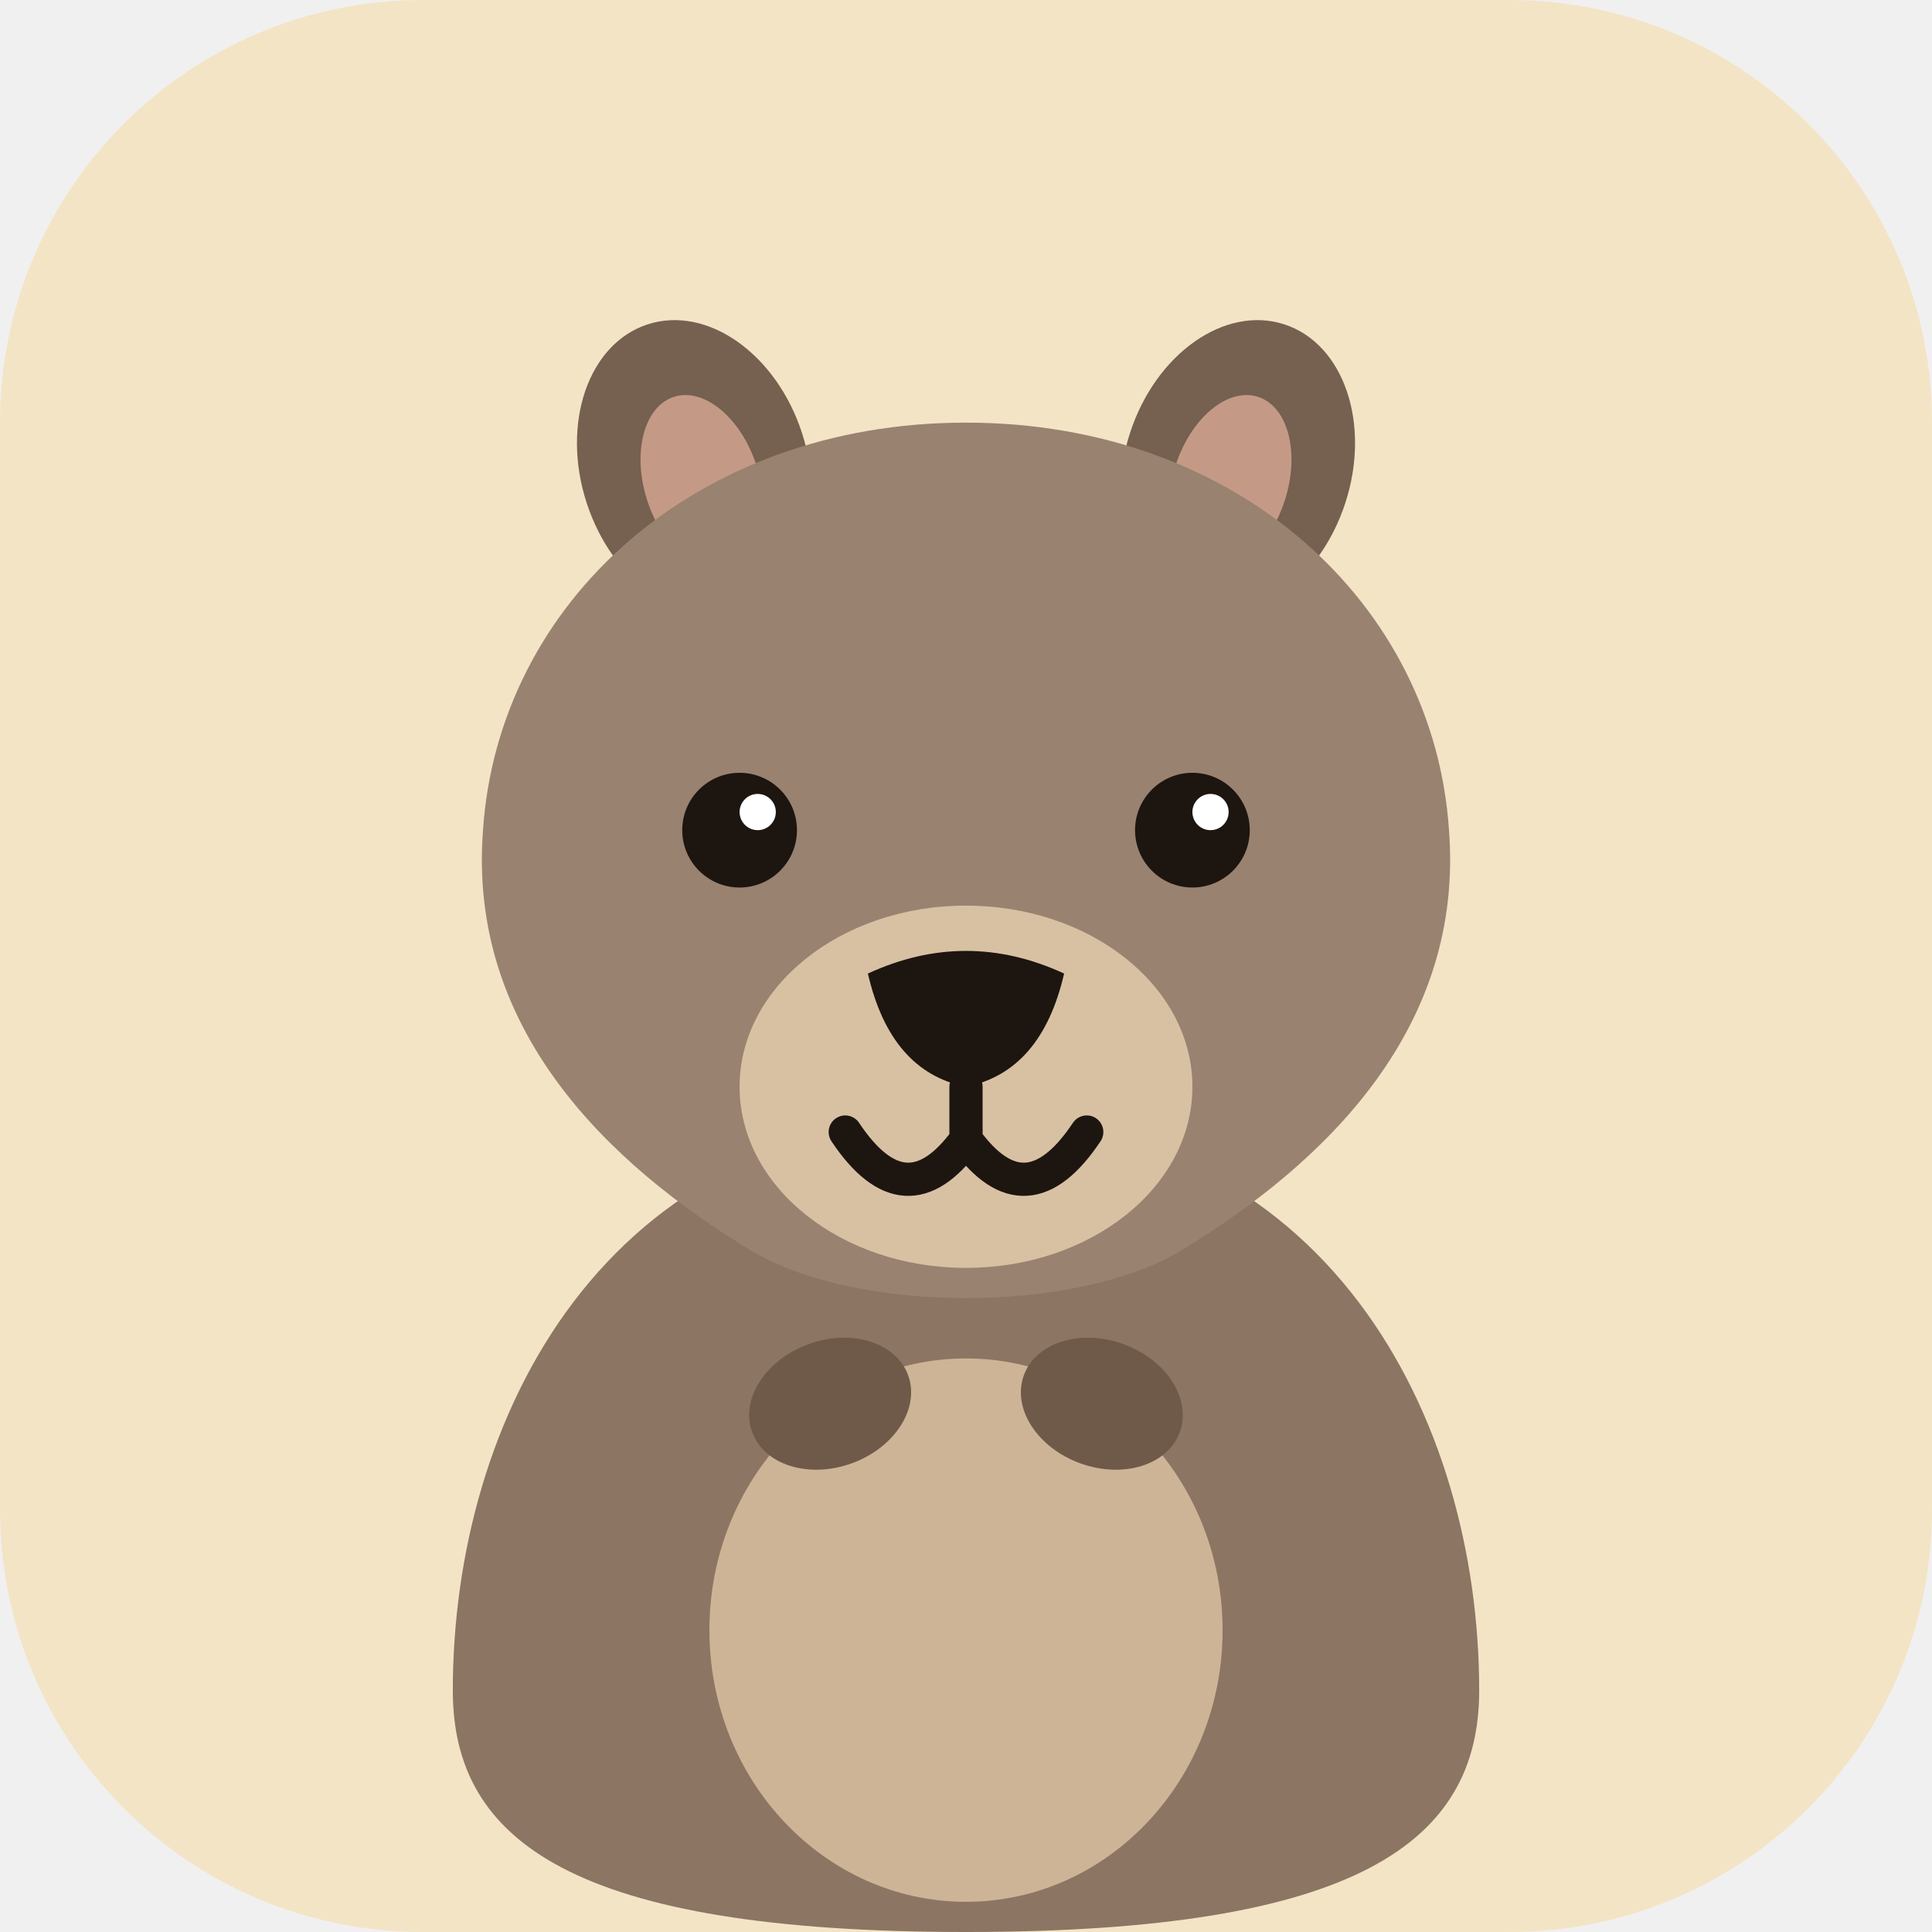
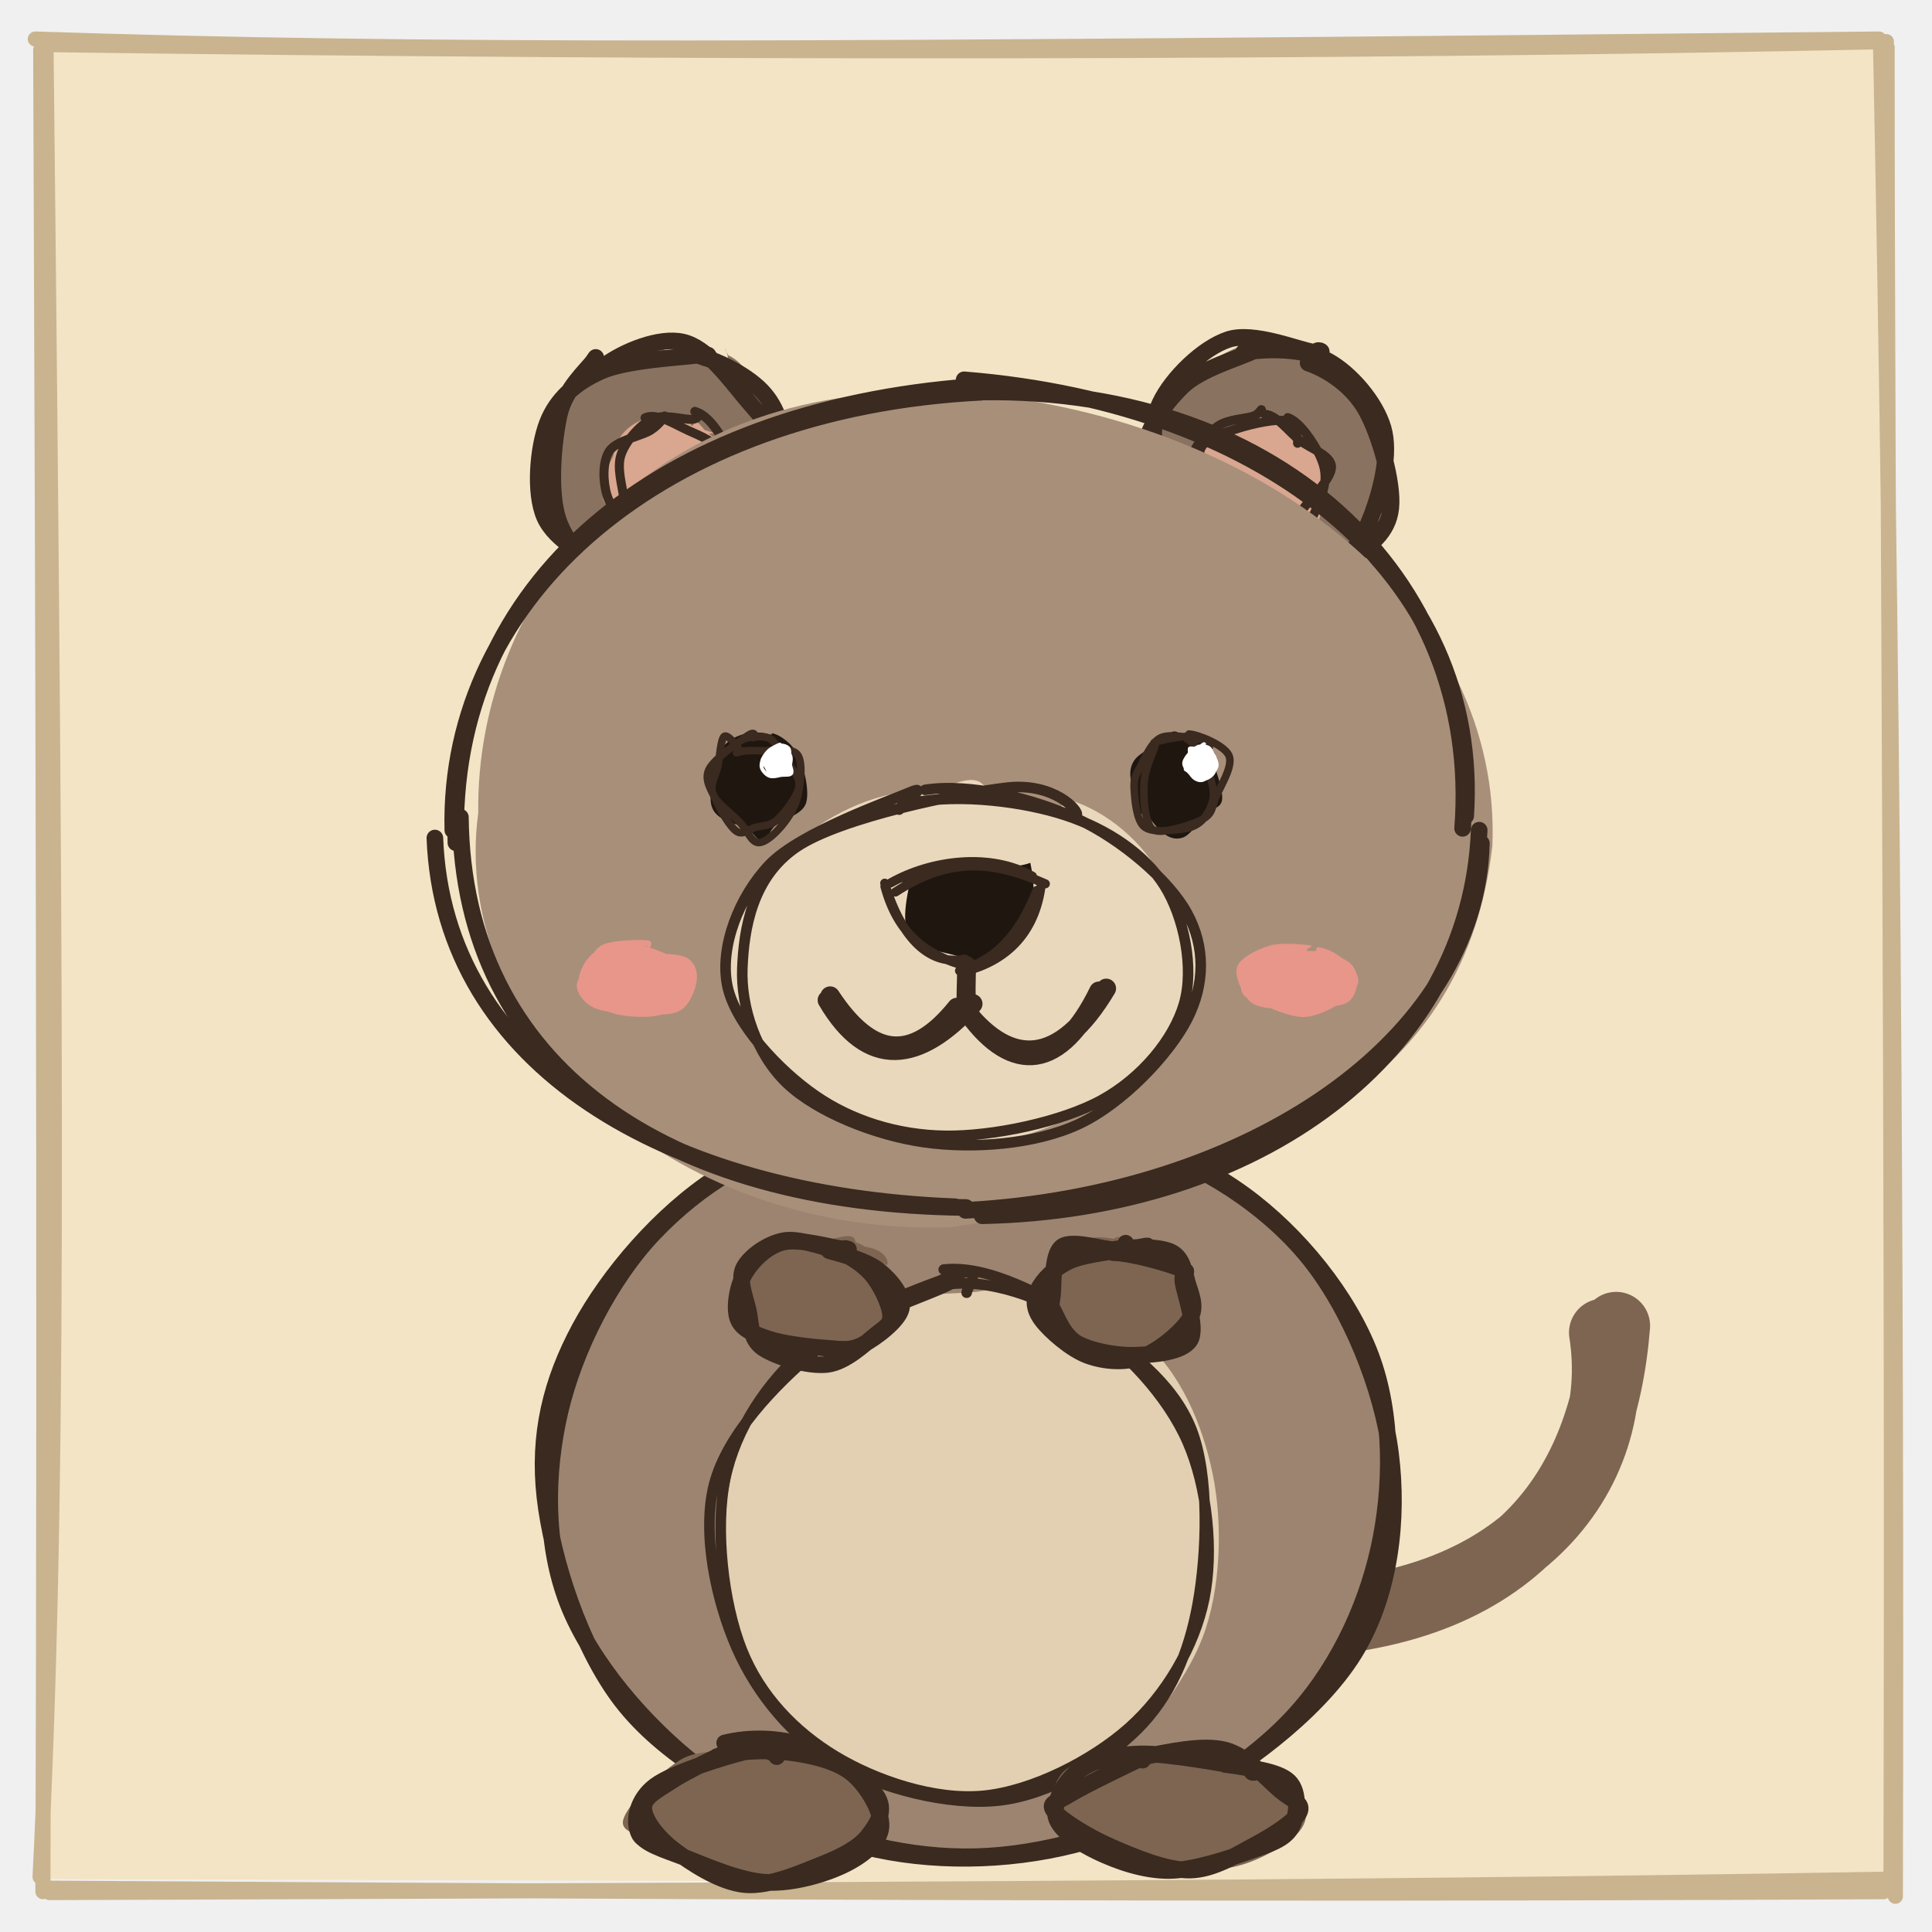
- <svg xmlns="http://www.w3.org/2000/svg" viewBox="0 0 128 128" width="128" height="128" role="img" aria-label="nomess quokka">
-   <rect width="128" height="128" rx="28" fill="#f3e4c6" />
-   <path d="M64 74 C88 74 98 94 98 112 C98 122 90 128 64 128 C38 128 30 122 30 112 C30 94 40 74 64 74 Z" fill="#8c7562" />
-   <ellipse cx="64" cy="108" rx="17" ry="18" fill="#cdb497" />
-   <ellipse cx="46" cy="31" rx="7.5" ry="10" transform="rotate(-18 46 31)" fill="#76604f" />
-   <ellipse cx="82" cy="31" rx="7.5" ry="10" transform="rotate(18 82 31)" fill="#76604f" />
-   <ellipse cx="46.5" cy="32" rx="3.8" ry="6" transform="rotate(-18 46.5 32)" fill="#c49a86" />
-   <ellipse cx="81.5" cy="32" rx="3.8" ry="6" transform="rotate(18 81.5 32)" fill="#c49a86" />
-   <path d="M64 28 C82 28 95 40 96 55 C97 68 88 77 78 83 C71 87 57 87 50 83 C40 77 31 68 32 55 C33 40 46 28 64 28 Z" fill="#9a8270" />
-   <ellipse cx="64" cy="72" rx="15" ry="12" fill="#d8c1a3" />
-   <circle cx="49" cy="55" r="3.8" fill="#1d1510" />
-   <circle cx="79" cy="55" r="3.8" fill="#1d1510" />
-   <circle cx="50.2" cy="53.8" r="1.2" fill="#fff" />
-   <circle cx="80.2" cy="53.8" r="1.2" fill="#fff" />
-   <path d="M57.5 64.5 Q64 61.5 70.5 64.5 Q69 71 64 72 Q59 71 57.5 64.5 Z" fill="#1d1510" />
-   <path d="M64 72 V75.5 M56 75 Q60 81 64 75.5 Q68 81 72 75" fill="none" stroke="#1d1510" stroke-width="2.2" stroke-linecap="round" stroke-linejoin="round" />
-   <ellipse cx="55" cy="93" rx="5.5" ry="4.2" transform="rotate(-20 55 93)" fill="#6f5a4a" />
-   <ellipse cx="73" cy="93" rx="5.5" ry="4.2" transform="rotate(20 73 93)" fill="#6f5a4a" />
+ <svg xmlns="http://www.w3.org/2000/svg" viewBox="0 0 256 256" width="256" height="256" role="img" aria-label="nomess quokka">
+   <path d="M6.638 5.961 L249.455 6.542 L251.421 249.711 L4.783 248.982" stroke="none" stroke-width="0" fill="#f3e4c6" stroke-linecap="round" stroke-linejoin="round" />
+   <path d="M4.678 5.172 C55.973 6.845, 103.668 6.677, 248.972 5.171 M5.642 5.902 C90.658 7.061, 176.938 7.069, 249.959 5.517 M249.178 5.837 C250.788 85.099, 251.344 163.728, 251.147 251.266 M250.055 6.268 C250.061 74.006, 250.831 142.166, 250.561 250.308 M249.583 249.012 C173.911 250.3, 99.005 250.429, 6.566 250.777 M249.601 250.657 C193.135 250.933, 136.799 250.999, 6.379 250.194 M5.309 248.697 C7.733 200.19, 7.649 149.493, 6.094 5.707 M5.686 250.653 C5.981 165.105, 5.678 80.774, 5.395 6.606" stroke="#c9b48f" stroke-width="2" fill="none" stroke-linecap="round" stroke-linejoin="round" />
+   <path d="M168 214 C200.994 214.686, 215.369 195.554, 212.401 176.577 M167.444 215.215 C201.048 215.303, 212.48 196.835, 214.146 175.679" stroke="#7d6552" stroke-width="9" fill="none" stroke-linecap="round" stroke-linejoin="round" />
+   <path d="M102.847 152.874 C110.267 148.379, 120.836 145.907, 129.99 146.131 C139.144 146.355, 149.69 149.911, 157.769 154.22 C165.849 158.529, 174.123 164.766, 178.467 171.988 C182.812 179.209, 184.415 189.147, 183.836 197.548 C183.257 205.948, 179.821 215.209, 174.993 222.391 C170.164 229.572, 163.186 236.677, 154.864 240.634 C146.542 244.591, 134.481 246.775, 125.06 246.135 C115.639 245.495, 106.068 241.297, 98.337 236.794 C90.606 232.29, 82.851 226.393, 78.674 219.114 C74.497 211.834, 73.077 201.211, 73.276 193.117 C73.475 185.023, 74.017 177.807, 79.868 170.55 C85.719 163.292, 102.728 153.146, 108.382 149.571 C114.035 145.995, 113.4 148.183, 113.79 149.099 M133.355 148.424 C141.903 148.737, 152.071 153.226, 159.643 157.632 C167.215 162.039, 174.945 167.53, 178.788 174.863 C182.631 182.196, 183.519 193.086, 182.702 201.63 C181.885 210.173, 179.522 219.276, 173.883 226.122 C168.245 232.969, 157.538 239.299, 148.869 242.708 C140.2 246.117, 130.616 247.682, 121.872 246.577 C113.127 245.472, 103.762 241.201, 96.403 236.077 C89.044 230.953, 81.481 223.402, 77.716 215.831 C73.95 208.26, 73.058 198.799, 73.809 190.652 C74.56 182.506, 76.88 173.376, 82.223 166.952 C87.565 160.529, 97.027 155.653, 105.863 152.11 C114.699 148.568, 130.782 146.429, 135.239 145.698 C139.697 144.967, 132.693 146.683, 132.607 147.724" stroke="none" stroke-width="0" fill="#9c8470" stroke-linecap="round" stroke-linejoin="round" />
+   <path d="M137.717 147.683 C146.518 148.524, 157.466 152.94, 164.782 158.253 C172.099 163.566, 178.634 171.719, 181.616 179.559 C184.597 187.4, 184.487 197.201, 182.673 205.295 C180.859 213.389, 176.886 221.761, 170.732 228.122 C164.577 234.483, 154.545 240.58, 145.744 243.461 C136.943 246.342, 126.793 246.963, 117.926 245.406 C109.059 243.85, 99.659 239.616, 92.542 234.122 C85.426 228.627, 78.283 220.289, 75.227 212.439 C72.171 204.589, 72.291 195.21, 74.208 187.023 C76.125 178.837, 80.833 169.477, 86.728 163.318 C92.622 157.16, 99.992 152.499, 109.575 150.072 C119.158 147.646, 137.811 148.401, 144.226 148.758 C150.641 149.116, 148.252 151.322, 148.065 152.219 M150.924 151.786 C159.101 154.2, 167.791 159.783, 173.346 166.59 C178.901 173.398, 183.171 183.992, 184.255 192.63 C185.339 201.268, 184.216 210.904, 179.85 218.419 C175.485 225.935, 166.201 233.135, 158.063 237.722 C149.925 242.309, 139.833 245.387, 131.023 245.942 C122.212 246.498, 113.305 244.477, 105.201 241.055 C97.097 237.634, 87.9 232.531, 82.4 225.414 C76.9 218.296, 73.13 206.59, 72.201 198.348 C71.273 190.106, 73.023 183.03, 76.83 175.963 C80.638 168.896, 87.492 160.833, 95.047 155.946 C102.603 151.06, 112.559 147.301, 122.163 146.644 C131.768 145.986, 147.568 150.918, 152.673 152.002 C157.778 153.086, 153.47 152.302, 152.793 153.15" stroke="#3a2a1f" stroke-width="2.2" fill="none" stroke-linecap="round" stroke-linejoin="round" />
+   <path d="M135.315 170.923 C141.421 171.811, 147.884 175.917, 152.022 180.742 C156.161 185.567, 159.27 193.137, 160.145 199.875 C161.02 206.612, 160.418 215.073, 157.271 221.168 C154.124 227.262, 147.428 233.877, 141.263 236.442 C135.099 239.006, 126.557 238.311, 120.283 236.556 C114.008 234.8, 107.636 230.903, 103.617 225.908 C99.598 220.913, 96.782 213.061, 96.17 206.586 C95.557 200.111, 96.855 192.824, 99.942 187.056 C103.028 181.287, 106.843 173.754, 114.686 171.973 C122.53 170.192, 140.404 174.295, 147.003 176.369 C153.601 178.443, 154.73 184.073, 154.279 184.418 M130.202 170.188 C136.717 170.015, 146.221 173.314, 151.305 177.514 C156.388 181.713, 159.369 188.796, 160.706 195.384 C162.042 201.972, 161.772 210.72, 159.324 217.04 C156.877 223.36, 151.561 229.737, 146.018 233.304 C140.476 236.871, 132.943 239.215, 126.069 238.443 C119.196 237.67, 109.686 233.043, 104.778 228.669 C99.869 224.296, 97.704 218.476, 96.619 212.203 C95.535 205.929, 95.648 197.359, 98.272 191.029 C100.896 184.699, 107.056 177.551, 112.363 174.223 C117.669 170.895, 127.198 171.671, 130.11 171.061 C133.023 170.451, 129.824 170.375, 129.837 170.561" stroke="none" stroke-width="0" fill="#e3cfb2" stroke-linecap="round" stroke-linejoin="round" />
+   <path d="M124.94 170.281 C130.954 169.216, 138.228 172.014, 143.628 175.471 C149.027 178.927, 154.681 184.952, 157.337 191.019 C159.993 197.085, 160.852 205.553, 159.564 211.871 C158.276 218.189, 154.482 224.579, 149.61 228.926 C144.737 233.273, 136.817 237.324, 130.33 237.953 C123.844 238.583, 116.031 235.929, 110.692 232.703 C105.352 229.477, 100.723 224.729, 98.292 218.595 C95.861 212.462, 94.696 202.554, 96.106 195.903 C97.516 189.251, 101.608 183.197, 106.753 178.686 C111.898 174.174, 123.418 170.066, 126.973 168.833 C130.529 167.601, 128.16 170.444, 128.087 171.29 M125.047 168.224 C130.94 167.561, 138.582 171.739, 144.051 175.264 C149.521 178.79, 155.425 183.167, 157.866 189.379 C160.307 195.592, 159.9 205.902, 158.699 212.539 C157.498 219.176, 155.045 224.863, 150.66 229.202 C146.275 233.541, 139.017 237.834, 132.387 238.574 C125.758 239.314, 116.675 237.01, 110.881 233.645 C105.087 230.279, 100.331 224.552, 97.624 218.382 C94.916 212.212, 92.926 203.165, 94.638 196.624 C96.35 190.082, 102.649 183.553, 107.897 179.132 C113.145 174.712, 123.369 171.652, 126.124 170.1 C128.879 168.549, 124.518 169.393, 124.427 169.823" stroke="#3a2a1f" stroke-width="1.4" fill="none" stroke-linecap="round" stroke-linejoin="round" />
+   <path d="M91.763 233.135 C94.397 232.14, 99.762 232.226, 103.169 232.337 C106.576 232.448, 110.049 232.454, 112.205 233.802 C114.361 235.151, 115.903 238.582, 116.105 240.43 C116.307 242.278, 115.724 243.406, 113.417 244.89 C111.11 246.374, 105.956 249.048, 102.263 249.333 C98.57 249.617, 94.326 247.523, 91.26 246.597 C88.193 245.67, 84.82 245.268, 83.864 243.775 C82.908 242.281, 83.558 239.675, 85.523 237.633 C87.487 235.592, 93.502 232.658, 95.65 231.523 C97.799 230.388, 98.487 230.438, 98.415 230.823 M106.973 232.49 C110.025 233.033, 112.687 235.461, 113.83 237.248 C114.974 239.034, 114.775 241.765, 113.833 243.209 C112.891 244.654, 110.589 244.847, 108.178 245.914 C105.767 246.982, 102.482 249.833, 99.365 249.616 C96.249 249.399, 92.285 245.947, 89.479 244.61 C86.674 243.272, 82.668 243.324, 82.534 241.592 C82.401 239.859, 86.608 235.811, 88.679 234.214 C90.75 232.616, 91.625 232.34, 94.961 232.009 C98.296 231.677, 106.673 232.116, 108.69 232.224 C110.708 232.332, 107.152 232.612, 107.066 232.658" stroke="none" stroke-width="0" fill="#7d6552" stroke-linecap="round" stroke-linejoin="round" />
+   <path d="M94.989 232.761 C97.833 231.978, 101.573 231.828, 104.559 232.2 C107.545 232.572, 110.876 233.341, 112.906 234.993 C114.935 236.646, 116.925 240.09, 116.733 242.116 C116.542 244.141, 114.275 245.928, 111.755 247.146 C109.234 248.364, 105.092 249.583, 101.611 249.423 C98.129 249.263, 93.701 247.295, 90.865 246.185 C88.029 245.075, 85.269 244.356, 84.596 242.763 C83.922 241.17, 84.444 238.408, 86.826 236.626 C89.208 234.845, 96.205 232.718, 98.888 232.075 C101.57 231.432, 103.006 232.517, 102.922 232.766 M96.023 230.949 C99.208 230.153, 103.226 230.201, 106.569 231.355 C109.912 232.509, 114.665 235.896, 116.082 237.872 C117.499 239.848, 116.235 241.696, 115.069 243.212 C113.902 244.729, 111.808 245.887, 109.081 246.972 C106.354 248.057, 101.996 250.023, 98.707 249.722 C95.418 249.42, 91.582 246.849, 89.347 245.164 C87.113 243.479, 85.351 241.146, 85.3 239.611 C85.25 238.076, 87.126 237.235, 89.047 235.956 C90.968 234.678, 95.565 232.513, 96.825 231.939 C98.085 231.366, 96.711 232.61, 96.609 232.516" stroke="#3a2a1f" stroke-width="2.2" fill="none" stroke-linecap="round" stroke-linejoin="round" />
+   <path d="M156.518 232.72 C159.659 232.369, 162.924 232.408, 165.406 233.41 C167.888 234.413, 170.496 237.164, 171.41 238.735 C172.325 240.305, 172.366 241.48, 170.892 242.833 C169.417 244.186, 165.856 246.111, 162.566 246.853 C159.275 247.595, 154.418 247.805, 151.147 247.283 C147.876 246.762, 144.661 245.049, 142.94 243.724 C141.218 242.398, 140.254 240.963, 140.819 239.329 C141.385 237.695, 143.52 235.127, 146.332 233.921 C149.144 232.714, 155.956 232.348, 157.691 232.088 C159.425 231.827, 156.895 232.12, 156.741 232.356 M162.091 233.026 C165.407 233.881, 169.951 236.12, 171.648 237.705 C173.346 239.29, 173.44 240.977, 172.278 242.535 C171.115 244.094, 167.477 246.212, 164.672 247.055 C161.868 247.898, 159.042 248.076, 155.45 247.592 C151.857 247.109, 145.784 245.409, 143.119 244.154 C140.455 242.899, 139.715 241.718, 139.461 240.064 C139.207 238.41, 139.595 235.46, 141.596 234.228 C143.597 232.997, 147.741 232.771, 151.469 232.673 C155.197 232.574, 162.225 233.651, 163.965 233.636 C165.705 233.621, 162.29 232.355, 161.908 232.582" stroke="none" stroke-width="0" fill="#7d6552" stroke-linecap="round" stroke-linejoin="round" />
+   <path d="M162.312 233.795 C165.581 234.237, 169.327 234.647, 170.785 236.049 C172.243 237.451, 171.942 240.662, 171.059 242.208 C170.176 243.753, 168.182 244.38, 165.486 245.321 C162.789 246.262, 158.204 247.836, 154.881 247.853 C151.557 247.871, 148.036 246.614, 145.544 245.428 C143.051 244.243, 140.378 242.529, 139.925 240.741 C139.472 238.953, 140.954 236.088, 142.826 234.698 C144.699 233.308, 147.469 232.486, 151.162 232.402 C154.854 232.318, 162.52 233.79, 164.981 234.195 C167.442 234.6, 166.161 234.975, 165.928 234.834 M151.606 232.761 C154.809 232.181, 159.247 231.124, 162.255 231.873 C165.264 232.621, 168.006 235.877, 169.657 237.251 C171.308 238.625, 172.725 238.913, 172.162 240.116 C171.6 241.319, 168.7 243.19, 166.281 244.47 C163.862 245.75, 160.818 247.753, 157.648 247.798 C154.478 247.842, 150.244 246.026, 147.261 244.736 C144.278 243.446, 140.672 241.218, 139.751 240.058 C138.829 238.897, 139.808 238.959, 141.729 237.773 C143.651 236.587, 149.67 233.699, 151.281 232.942 C152.891 232.185, 151.414 233.018, 151.391 233.233" stroke="#3a2a1f" stroke-width="2.2" fill="none" stroke-linecap="round" stroke-linejoin="round" />
+   <path d="M95.191 47.741 C98.401 49.049, 102.132 52.946, 103.39 55.967 C104.648 58.988, 103.972 62.556, 102.739 65.866 C101.506 69.177, 98.74 73.773, 95.991 75.83 C93.243 77.888, 89.369 78.822, 86.249 78.212 C83.129 77.602, 79.683 74.704, 77.273 72.172 C74.863 69.64, 72.084 66.348, 71.787 63.02 C71.491 59.692, 73.528 54.863, 75.493 52.205 C77.457 49.546, 79.721 47.632, 83.577 47.07 C87.432 46.507, 96.095 48.099, 98.626 48.831 C101.157 49.562, 99.046 51.275, 98.761 51.459 M96.509 47.084 C99.539 48.458, 101.014 53.154, 102.166 56.404 C103.318 59.654, 104.255 63.514, 103.422 66.584 C102.589 69.654, 99.815 73.09, 97.167 74.824 C94.519 76.559, 91.052 77.429, 87.534 76.993 C84.016 76.557, 78.584 74.31, 76.06 72.209 C73.535 70.108, 72.762 67.443, 72.388 64.387 C72.014 61.332, 71.883 56.923, 73.814 53.876 C75.746 50.829, 80.406 46.987, 83.977 46.103 C87.548 45.219, 93.227 48.554, 95.239 48.569 C97.252 48.585, 96.177 46.197, 96.05 46.197" stroke="none" stroke-width="0" fill="#8a7260" stroke-linecap="round" stroke-linejoin="round" />
+   <path d="M90.731 46.74 C94.164 47.197, 98.752 49.511, 100.932 51.8 C103.112 54.088, 103.939 57.167, 103.812 60.47 C103.685 63.773, 102.369 68.759, 100.171 71.616 C97.973 74.473, 93.82 76.99, 90.626 77.612 C87.431 78.233, 84.083 76.865, 81.005 75.346 C77.927 73.827, 73.571 71.709, 72.156 68.498 C70.742 65.287, 71.282 59.294, 72.517 56.081 C73.753 52.867, 76.249 50.719, 79.569 49.217 C82.89 47.715, 90.133 47.367, 92.441 47.067 C94.749 46.767, 93.557 47.395, 93.418 47.418 M80.047 48.484 C82.636 46.557, 87.36 44.601, 90.493 45.326 C93.626 46.051, 96.458 49.97, 98.845 52.833 C101.231 55.695, 104.754 59.083, 104.812 62.501 C104.869 65.92, 101.776 70.927, 99.188 73.344 C96.6 75.761, 92.238 76.306, 89.284 77.001 C86.329 77.697, 84.016 78.885, 81.459 77.517 C78.902 76.149, 75.169 72.552, 73.943 68.793 C72.717 65.033, 73.329 58.451, 74.105 54.961 C74.88 51.471, 77.775 49.011, 78.596 47.855 C79.416 46.699, 78.425 47.913, 79.029 48.023" stroke="#3a2a1f" stroke-width="2.2" fill="none" stroke-linecap="round" stroke-linejoin="round" />
+   <path d="M166.953 45.87 C169.968 45.059, 173.657 45.358, 176.234 47.257 C178.812 49.156, 181.33 53.927, 182.419 57.265 C183.508 60.602, 183.977 64.004, 182.768 67.282 C181.559 70.559, 178.272 75.093, 175.165 76.929 C172.058 78.766, 167.607 79.032, 164.124 78.303 C160.641 77.573, 156.311 75.473, 154.269 72.554 C152.228 69.635, 151.627 64.395, 151.873 60.788 C152.119 57.181, 152.502 53.393, 155.745 50.911 C158.989 48.429, 168.277 46.651, 171.335 45.896 C174.393 45.141, 174.237 46.289, 174.093 46.382 M175.627 46.737 C178.92 47.941, 182.827 53.201, 183.983 56.435 C185.14 59.669, 183.619 62.756, 182.565 66.14 C181.512 69.525, 180.152 74.562, 177.661 76.743 C175.17 78.925, 171.062 79.947, 167.619 79.231 C164.175 78.516, 159.384 75.161, 157.001 72.449 C154.617 69.738, 153.81 66.146, 153.316 62.964 C152.821 59.782, 152.171 56.209, 154.033 53.355 C155.895 50.501, 161.072 47.1, 164.486 45.841 C167.899 44.582, 172.779 45.346, 174.513 45.799 C176.248 46.251, 174.764 47.81, 174.892 48.556" stroke="none" stroke-width="0" fill="#8a7260" stroke-linecap="round" stroke-linejoin="round" />
+   <path d="M164.76 46.715 C167.729 46.155, 172.826 46.133, 175.911 47.8 C178.996 49.467, 182.282 53.341, 183.27 56.719 C184.259 60.098, 183.001 64.929, 181.841 68.071 C180.68 71.213, 179.102 73.868, 176.309 75.571 C173.516 77.274, 168.501 78.709, 165.082 78.291 C161.662 77.873, 158.066 75.978, 155.792 73.065 C153.518 70.152, 151.294 64.454, 151.438 60.813 C151.582 57.172, 154.21 53.605, 156.657 51.218 C159.104 48.831, 164.265 47.442, 166.12 46.491 C167.975 45.54, 167.799 45.466, 167.785 45.511 M173.331 48.098 C175.939 49.008, 179.131 51.062, 180.957 54.264 C182.783 57.466, 184.642 64.001, 184.287 67.31 C183.932 70.619, 181.494 72.288, 178.825 74.117 C176.156 75.946, 172.129 78.125, 168.273 78.284 C164.417 78.442, 158.158 77.352, 155.688 75.067 C153.218 72.783, 153.778 68.19, 153.452 64.576 C153.126 60.961, 152.179 56.642, 153.73 53.378 C155.281 50.114, 159.37 46.11, 162.757 44.99 C166.144 43.871, 172.1 46.393, 174.052 46.659 C176.005 46.925, 174.623 46.129, 174.473 46.586" stroke="#3a2a1f" stroke-width="2.2" fill="none" stroke-linecap="round" stroke-linejoin="round" />
+   <path d="M91.816 56.379 C93.498 56.914, 95.744 58.693, 96.749 60.066 C97.754 61.44, 98.195 62.902, 97.846 64.618 C97.498 66.334, 96.266 68.988, 94.657 70.365 C93.048 71.741, 89.938 73.023, 88.193 72.878 C86.448 72.733, 85.296 70.595, 84.187 69.495 C83.078 68.395, 81.957 68.056, 81.538 66.277 C81.119 64.498, 80.869 60.645, 81.671 58.821 C82.474 56.997, 84.296 55.609, 86.354 55.335 C88.412 55.062, 92.747 56.821, 94.02 57.181 C95.293 57.541, 94.145 57.33, 93.992 57.496 M92.242 55.851 C93.732 56.793, 95.163 60.259, 96.17 61.856 C97.176 63.452, 98.535 63.989, 98.281 65.429 C98.027 66.87, 96.105 69.417, 94.645 70.499 C93.186 71.582, 91.179 72.186, 89.523 71.922 C87.866 71.659, 86.301 69.863, 84.706 68.917 C83.112 67.97, 80.446 67.781, 79.956 66.244 C79.465 64.706, 80.429 61.462, 81.763 59.691 C83.097 57.92, 86.371 56.269, 87.958 55.619 C89.544 54.968, 90.727 55.571, 91.284 55.789 C91.841 56.006, 91.409 56.659, 91.3 56.926" stroke="none" stroke-width="0" fill="#d9a690" stroke-linecap="round" stroke-linejoin="round" />
+   <path d="M85.474 55.37 C87.004 54.619, 89.497 56.291, 91.228 57.056 C92.958 57.822, 94.811 58.618, 95.86 59.963 C96.908 61.307, 97.73 63.351, 97.516 65.122 C97.302 66.892, 95.857 69.523, 94.575 70.585 C93.294 71.647, 91.6 71.597, 89.827 71.492 C88.054 71.387, 85.503 70.932, 83.938 69.955 C82.373 68.979, 80.97 67.332, 80.437 65.634 C79.905 63.936, 79.785 61.203, 80.744 59.768 C81.703 58.332, 84.971 57.795, 86.191 57.02 C87.411 56.246, 88.043 55.206, 88.064 55.121 M92.069 54.515 C93.954 55.013, 95.504 57.672, 96.227 59.089 C96.95 60.507, 96.371 61.139, 96.408 63.021 C96.445 64.904, 97.503 69.046, 96.447 70.385 C95.392 71.724, 92.236 70.99, 90.076 71.055 C87.917 71.12, 84.725 71.587, 83.493 70.774 C82.26 69.962, 82.881 67.935, 82.681 66.18 C82.481 64.425, 81.685 62.015, 82.293 60.243 C82.901 58.47, 84.768 56.325, 86.33 55.545 C87.892 54.766, 90.644 55.642, 91.663 55.566 C92.683 55.49, 92.487 54.971, 92.447 55.089" stroke="#3a2a1f" stroke-width="1.2" fill="none" stroke-linecap="round" stroke-linejoin="round" />
+   <path d="M166.187 55.864 C167.841 55.594, 168.827 56.72, 170.309 57.535 C171.791 58.35, 174.491 59.128, 175.078 60.756 C175.666 62.383, 174.621 65.444, 173.832 67.299 C173.043 69.154, 171.794 70.971, 170.345 71.886 C168.897 72.801, 166.73 73.273, 165.142 72.787 C163.553 72.302, 161.987 70.214, 160.813 68.972 C159.64 67.73, 158.091 66.919, 158.1 65.336 C158.108 63.753, 159.173 60.984, 160.866 59.475 C162.559 57.966, 166.787 56.717, 168.258 56.279 C169.73 55.842, 169.767 56.808, 169.694 56.849 M169.407 55.6 C170.606 56.374, 171.707 60.397, 172.707 61.966 C173.707 63.535, 175.344 63.277, 175.409 65.012 C175.474 66.748, 174.404 71.42, 173.095 72.38 C171.786 73.341, 169.685 71.328, 167.555 70.775 C165.424 70.223, 161.757 70.066, 160.311 69.065 C158.865 68.063, 158.931 66.412, 158.881 64.764 C158.831 63.116, 158.741 60.733, 160.014 59.176 C161.287 57.619, 164.536 55.883, 166.518 55.422 C168.5 54.962, 171.077 56.304, 171.905 56.413 C172.734 56.522, 171.893 56.167, 171.488 56.079" stroke="none" stroke-width="0" fill="#d9a690" stroke-linecap="round" stroke-linejoin="round" />
+   <path d="M170.633 55.337 C172.222 55.857, 174.057 58.652, 174.836 60.276 C175.614 61.9, 175.809 63.241, 175.303 65.081 C174.797 66.92, 173.379 70.096, 171.799 71.315 C170.218 72.535, 167.519 72.516, 165.819 72.397 C164.12 72.277, 162.568 71.868, 161.604 70.6 C160.639 69.333, 160.438 66.675, 160.032 64.791 C159.626 62.907, 158.482 60.637, 159.168 59.295 C159.853 57.952, 162.267 57.322, 164.146 56.736 C166.025 56.151, 169.145 55.45, 170.443 55.783 C171.74 56.116, 171.996 58.455, 171.932 58.733 M167.61 54.9 C169.17 54.984, 170.711 57.161, 172.181 58.32 C173.65 59.48, 176.386 60.286, 176.427 61.856 C176.468 63.427, 173.762 65.869, 172.427 67.742 C171.092 69.614, 169.999 72.666, 168.417 73.091 C166.834 73.517, 164.141 71.355, 162.931 70.295 C161.72 69.234, 161.967 68.319, 161.152 66.727 C160.336 65.134, 157.999 62.449, 158.036 60.738 C158.072 59.028, 160.031 57.395, 161.371 56.462 C162.711 55.529, 165.112 55.484, 166.077 55.141 C167.042 54.799, 167.143 53.955, 167.162 54.408" stroke="#3a2a1f" stroke-width="1.2" fill="none" stroke-linecap="round" stroke-linejoin="round" />
+   <path d="M128 52 C168.88 55.685, 199.086 81.356, 197.743 112.157 C194.072 143.027, 169.51 156.518, 125.777 162.628 C88.594 163.761, 59.495 136.299, 63.371 107.696 C62.996 79.18, 85.784 50.27, 124.887 52.07 C128 52, 128 52, 128 52" stroke="none" stroke-width="0" fill="#a88f7a" stroke-linecap="round" stroke-linejoin="round" />
+   <path d="M128 52 C168.779 50.431, 196.425 76.421, 193.802 109.76 M127.751 50.326 C168.317 53.593, 196.301 76.328, 194.213 108.114 M196 110 C194.836 139.632, 166.831 160.327, 130.14 161.096 M196.294 111.755 C195.691 137.627, 165.798 158.332, 127.938 160.381 M128 160 C88.117 159.603, 61.343 141.38, 61.006 108.281 M126.573 159.9 C88.29 158.426, 58.772 141.175, 57.623 111.043 M60 110 C59.262 78.966, 87.798 54.087, 130.017 51.974 M60.409 111.669 C59.34 77.013, 87.442 54.29, 128.909 51.214 M128 52 C128 52, 128 52, 128 52 M128 52 C128 52, 128 52, 128 52" stroke="#3a2a1f" stroke-width="2.2" fill="none" stroke-linecap="round" stroke-linejoin="round" />
+   <path d="M119.437 105.985 C125.16 104.466, 133.019 105.421, 138.895 107.242 C144.77 109.062, 151.474 112.585, 154.689 116.908 C157.903 121.232, 159.441 128.454, 158.182 133.181 C156.924 137.908, 152.176 142.177, 147.138 145.272 C142.099 148.367, 134.431 151.728, 127.95 151.75 C121.469 151.771, 113.145 148.786, 108.254 145.399 C103.363 142.011, 99.438 136.175, 98.603 131.425 C97.769 126.676, 98.663 121.475, 103.246 116.9 C107.829 112.325, 121.507 105.838, 126.101 103.974 C130.694 102.11, 130.789 104.986, 130.806 105.717 M141.324 105.882 C146.716 107.389, 151.694 111.79, 154.163 116.672 C156.633 121.554, 157.75 130.382, 156.143 135.172 C154.536 139.963, 149.411 142.898, 144.519 145.416 C139.627 147.934, 132.961 150.566, 126.79 150.28 C120.619 149.993, 112.573 147.004, 107.494 143.698 C102.415 140.393, 97.023 135.419, 96.318 130.446 C95.613 125.473, 99.401 118.103, 103.263 113.861 C107.124 109.62, 113.224 105.899, 119.487 104.997 C125.749 104.094, 137.522 107.824, 140.835 108.446 C144.148 109.069, 139.417 108.761, 139.365 108.732" stroke="none" stroke-width="0" fill="#ead8bd" stroke-linecap="round" stroke-linejoin="round" />
+   <path d="M122.577 104.662 C128.518 103.731, 137.066 105.828, 142.853 108.55 C148.64 111.272, 154.892 116.577, 157.301 120.995 C159.711 125.413, 159.698 130.4, 157.309 135.057 C154.921 139.714, 148.774 146.222, 142.971 148.938 C137.167 151.654, 128.94 152.258, 122.486 151.354 C116.032 150.451, 108.268 147.366, 104.248 143.517 C100.228 139.669, 98.154 133.473, 98.365 128.263 C98.575 123.053, 99.661 116.241, 105.509 112.258 C111.358 108.275, 127.26 105.071, 133.453 104.365 C139.646 103.659, 143.058 107.461, 142.668 108.021 M121.127 106.339 C127.288 105.174, 135.709 106.213, 141.235 108.048 C146.761 109.883, 151.674 113.185, 154.282 117.347 C156.891 121.51, 158.267 128.289, 156.887 133.023 C155.507 137.756, 151.281 142.836, 146.003 145.749 C140.725 148.663, 131.544 150.599, 125.219 150.505 C118.894 150.411, 112.863 148.505, 108.054 145.183 C103.245 141.862, 97.389 135.674, 96.368 130.578 C95.346 125.482, 97.88 118.876, 101.925 114.606 C105.97 110.337, 117.77 106.181, 120.639 104.96 C123.509 103.739, 118.912 107.038, 119.144 107.28" stroke="#3a2a1f" stroke-width="1.4" fill="none" stroke-linecap="round" stroke-linejoin="round" />
+   <path d="M100.865 97.848 C102.34 98.063, 104.482 98.39, 105.244 99.571 C106.006 100.752, 105.748 103.664, 105.438 104.935 C105.128 106.206, 104.14 106.45, 103.387 107.198 C102.634 107.945, 102.051 109.133, 100.919 109.42 C99.788 109.707, 97.714 109.386, 96.601 108.921 C95.488 108.457, 94.54 107.864, 94.242 106.634 C93.944 105.403, 94.462 102.833, 94.813 101.539 C95.163 100.245, 95.064 99.576, 96.345 98.871 C97.626 98.166, 101.667 97.232, 102.499 97.308 C103.33 97.385, 101.373 99.028, 101.335 99.33 M102.227 97.152 C103.202 97.239, 105.026 98.543, 105.788 100.088 C106.551 101.634, 107.305 104.882, 106.802 106.427 C106.298 107.972, 103.76 108.529, 102.765 109.359 C101.77 110.189, 101.678 111.684, 100.83 111.408 C99.982 111.131, 98.866 109.038, 97.679 107.7 C96.492 106.362, 94.036 104.821, 93.71 103.382 C93.383 101.942, 94.914 100.082, 95.718 99.065 C96.523 98.047, 97.507 97.57, 98.536 97.275 C99.565 96.98, 101.067 96.989, 101.894 97.293 C102.72 97.596, 103.672 98.638, 103.496 99.095" stroke="none" stroke-width="0" fill="#1f1610" stroke-linecap="round" stroke-linejoin="round" />
+   <path d="M98.211 98.085 C99.119 97.587, 100.94 97.469, 101.824 97.79 C102.708 98.11, 102.84 98.973, 103.517 100.009 C104.193 101.045, 105.961 102.581, 105.883 104.007 C105.805 105.432, 104.019 107.623, 103.048 108.562 C102.076 109.501, 100.967 109.379, 100.055 109.642 C99.143 109.905, 98.435 110.733, 97.576 110.141 C96.717 109.549, 95.504 107.456, 94.899 106.091 C94.294 104.726, 93.257 103.384, 93.947 101.951 C94.638 100.518, 98.059 98.196, 99.043 97.494 C100.026 96.792, 100.114 97.454, 99.85 97.74 M97.582 99.763 C98.575 99.397, 99.568 99.444, 100.91 99.477 C102.253 99.509, 104.837 98.973, 105.639 99.96 C106.441 100.947, 106.07 103.816, 105.723 105.398 C105.376 106.979, 104.437 108.407, 103.557 109.448 C102.678 110.488, 101.364 111.72, 100.447 111.641 C99.529 111.562, 99.047 110.045, 98.052 108.973 C97.057 107.902, 94.96 106.47, 94.474 105.213 C93.989 103.956, 94.891 102.704, 95.14 101.431 C95.389 100.158, 95.502 97.93, 95.968 97.574 C96.434 97.219, 97.761 99.005, 97.936 99.297" stroke="#3a2a1f" stroke-width="1" fill="none" stroke-linecap="round" stroke-linejoin="round" />
+   <path d="M154.637 98.149 C155.583 97.47, 156.473 98.148, 157.396 98.507 C158.319 98.866, 159.505 99.246, 160.174 100.305 C160.843 101.363, 161.524 103.558, 161.411 104.859 C161.299 106.159, 160.284 107.085, 159.498 108.109 C158.712 109.132, 157.666 110.686, 156.694 110.998 C155.722 111.311, 154.745 111.035, 153.666 109.986 C152.588 108.937, 150.766 106.27, 150.224 104.705 C149.682 103.14, 149.485 101.803, 150.414 100.594 C151.344 99.386, 154.914 97.96, 155.801 97.454 C156.688 96.948, 155.712 97.4, 155.738 97.56 M157.405 96.928 C158.088 97.398, 159.578 98.706, 160.331 100.221 C161.084 101.736, 162.113 104.732, 161.924 106.016 C161.736 107.301, 160.047 107.224, 159.201 107.927 C158.355 108.63, 158.168 110.253, 156.847 110.235 C155.526 110.217, 152.309 108.662, 151.274 107.821 C150.238 106.98, 150.517 106.182, 150.635 105.187 C150.752 104.192, 151.233 103.201, 151.979 101.853 C152.725 100.505, 154.237 97.751, 155.112 97.099 C155.986 96.448, 156.681 97.749, 157.228 97.945 C157.776 98.141, 158.319 98.174, 158.397 98.275" stroke="none" stroke-width="0" fill="#1f1610" stroke-linecap="round" stroke-linejoin="round" />
+   <path d="M157.29 97.91 C158.263 98.32, 159.306 100.687, 159.888 101.962 C160.469 103.236, 160.888 104.427, 160.779 105.556 C160.67 106.686, 159.978 108.012, 159.233 108.736 C158.487 109.46, 157.589 109.775, 156.308 109.9 C155.027 110.026, 152.551 110.409, 151.547 109.489 C150.542 108.57, 150.347 105.719, 150.282 104.383 C150.217 103.047, 150.569 102.577, 151.158 101.472 C151.747 100.367, 152.548 98.35, 153.815 97.751 C155.083 97.152, 157.951 97.842, 158.763 97.88 C159.574 97.918, 158.626 97.686, 158.685 97.978 M157.547 97.263 C158.773 97.332, 162.256 98.738, 162.85 100.13 C163.445 101.522, 161.676 104.223, 161.113 105.615 C160.55 107.007, 160.703 107.728, 159.473 108.482 C158.244 109.236, 154.986 110.148, 153.735 110.139 C152.485 110.13, 152.324 109.555, 151.973 108.428 C151.621 107.301, 151.457 104.944, 151.627 103.378 C151.797 101.812, 152.708 99.885, 152.993 99.032 C153.278 98.179, 152.486 98.505, 153.338 98.261 C154.19 98.016, 156.954 97.437, 158.105 97.564 C159.257 97.691, 160.12 98.952, 160.246 99.021" stroke="#3a2a1f" stroke-width="1" fill="none" stroke-linecap="round" stroke-linejoin="round" />
+   <path d="M102.998 98.899 C103.466 98.808, 104.278 98.92, 104.565 99.254 C104.852 99.588, 104.678 100.483, 104.72 100.901 C104.761 101.319, 105.032 101.43, 104.813 101.762 C104.593 102.095, 103.871 102.716, 103.402 102.897 C102.933 103.077, 102.342 103.034, 101.998 102.846 C101.653 102.658, 101.521 102.096, 101.336 101.769 C101.15 101.441, 100.82 101.241, 100.886 100.88 C100.952 100.518, 101.316 99.929, 101.732 99.598 C102.148 99.268, 103.134 98.976, 103.381 98.898 C103.628 98.82, 103.311 99.118, 103.216 99.129 M103.661 98.553 C104.172 98.538, 104.53 98.972, 104.726 99.366 C104.923 99.76, 104.851 100.406, 104.839 100.916 C104.828 101.425, 104.833 102.13, 104.659 102.42 C104.485 102.71, 104.214 102.617, 103.794 102.657 C103.375 102.697, 102.523 102.846, 102.144 102.659 C101.765 102.472, 101.649 101.871, 101.52 101.534 C101.392 101.198, 101.249 101.059, 101.373 100.638 C101.497 100.217, 101.882 99.27, 102.262 99.008 C102.643 98.747, 103.538 99.109, 103.655 99.069 C103.772 99.028, 103.017 98.678, 102.964 98.766" stroke="none" stroke-width="0" fill="#ffffff" stroke-linecap="round" stroke-linejoin="round" />
+   <path d="M103.071 98.933 C103.424 98.91, 103.907 99.262, 104.194 99.514 C104.48 99.767, 104.755 100.008, 104.791 100.448 C104.827 100.887, 104.622 101.782, 104.408 102.153 C104.194 102.525, 103.905 102.564, 103.507 102.676 C103.109 102.788, 102.435 102.953, 102.019 102.827 C101.604 102.701, 101.182 102.255, 101.014 101.92 C100.845 101.585, 100.869 101.192, 101.009 100.816 C101.149 100.441, 101.504 99.993, 101.852 99.669 C102.2 99.345, 102.916 98.934, 103.097 98.873 C103.278 98.812, 102.905 99.209, 102.937 99.3 M103.452 98.807 C103.807 98.807, 104.327 98.892, 104.51 99.225 C104.693 99.557, 104.49 100.269, 104.55 100.802 C104.61 101.334, 105.004 102.107, 104.87 102.42 C104.737 102.733, 104.179 102.65, 103.749 102.679 C103.32 102.708, 102.658 102.803, 102.293 102.593 C101.929 102.384, 101.778 101.714, 101.561 101.422 C101.343 101.13, 100.94 101.163, 100.99 100.841 C101.04 100.519, 101.478 99.852, 101.863 99.489 C102.247 99.127, 103.096 98.749, 103.297 98.668 C103.498 98.588, 103.163 98.887, 103.067 99.005" stroke="#ffffff" stroke-width="0.5" fill="none" stroke-linecap="round" stroke-linejoin="round" />
+   <path d="M158.975 98.895 C159.324 98.791, 159.655 99.086, 160.02 99.314 C160.384 99.542, 161.075 99.859, 161.163 100.261 C161.251 100.663, 160.712 101.298, 160.549 101.728 C160.386 102.158, 160.522 102.584, 160.186 102.842 C159.85 103.099, 159.015 103.385, 158.535 103.272 C158.054 103.16, 157.6 102.529, 157.301 102.166 C157.002 101.802, 156.69 101.521, 156.74 101.091 C156.789 100.661, 157.213 99.939, 157.597 99.586 C157.981 99.233, 158.815 99.113, 159.045 98.973 C159.275 98.834, 159.061 98.678, 158.977 98.75 M159.443 99.405 C159.874 99.345, 160.138 99.179, 160.331 99.412 C160.523 99.646, 160.524 100.371, 160.597 100.806 C160.671 101.242, 160.906 101.62, 160.772 102.023 C160.638 102.427, 160.19 103.116, 159.792 103.225 C159.394 103.335, 158.871 102.881, 158.384 102.68 C157.898 102.479, 157.029 102.383, 156.873 102.02 C156.717 101.656, 157.34 101.008, 157.449 100.5 C157.558 99.992, 157.188 99.177, 157.526 98.97 C157.865 98.763, 159.139 99.179, 159.48 99.26 C159.82 99.34, 159.554 99.464, 159.57 99.455" stroke="none" stroke-width="0" fill="#ffffff" stroke-linecap="round" stroke-linejoin="round" />
+   <path d="M159.134 98.972 C159.572 98.898, 159.973 98.912, 160.255 99.171 C160.537 99.43, 160.716 100.032, 160.826 100.524 C160.935 101.016, 161.044 101.702, 160.911 102.124 C160.778 102.546, 160.396 102.875, 160.029 103.056 C159.662 103.237, 159.135 103.354, 158.708 103.208 C158.281 103.063, 157.766 102.547, 157.466 102.183 C157.167 101.819, 156.839 101.464, 156.912 101.023 C156.984 100.582, 157.57 99.889, 157.899 99.537 C158.227 99.184, 158.755 98.966, 158.883 98.907 C159.012 98.847, 158.628 99.085, 158.669 99.179 M159.054 98.98 C159.464 98.925, 159.788 98.949, 160.129 99.247 C160.47 99.546, 160.948 100.329, 161.099 100.772 C161.251 101.216, 161.295 101.493, 161.04 101.908 C160.785 102.324, 160.001 103.051, 159.569 103.266 C159.137 103.482, 158.775 103.382, 158.446 103.203 C158.117 103.024, 157.775 102.609, 157.596 102.194 C157.416 101.779, 157.27 101.142, 157.37 100.711 C157.471 100.281, 157.843 99.959, 158.196 99.611 C158.55 99.262, 159.301 98.741, 159.492 98.62 C159.682 98.499, 159.423 98.828, 159.338 98.886" stroke="#ffffff" stroke-width="0.5" fill="none" stroke-linecap="round" stroke-linejoin="round" />
+   <path d="M83.845 125.135 C85.514 125.136, 88.161 126.291, 89.528 127.019 C90.895 127.748, 91.875 128.55, 92.049 129.504 C92.223 130.458, 91.414 131.897, 90.573 132.744 C89.731 133.591, 88.472 134.313, 87 134.588 C85.527 134.864, 83.273 134.758, 81.738 134.396 C80.202 134.034, 78.619 133.262, 77.788 132.415 C76.956 131.568, 76.498 130.404, 76.749 129.316 C77 128.228, 77.885 126.523, 79.294 125.885 C80.703 125.247, 84.111 125.566, 85.203 125.487 C86.296 125.408, 86.027 125.337, 85.85 125.412 M85.695 126.23 C87.457 126.427, 89.873 126.301, 90.979 126.906 C92.085 127.51, 92.443 128.714, 92.333 129.859 C92.222 131.005, 91.428 133.016, 90.316 133.778 C89.204 134.54, 87.543 134.451, 85.661 134.432 C83.779 134.413, 80.559 134.241, 79.025 133.664 C77.491 133.087, 76.685 131.898, 76.457 130.969 C76.23 130.04, 77.073 129.064, 77.661 128.092 C78.248 127.119, 78.616 125.713, 79.981 125.134 C81.347 124.555, 84.889 124.471, 85.854 124.617 C86.82 124.764, 85.923 125.92, 85.773 126.015" stroke="none" stroke-width="0" fill="#e8968a" stroke-linecap="round" stroke-linejoin="round" />
+   <path d="M174.54 125.5 C176.157 125.655, 177.478 126.643, 178.384 127.41 C179.29 128.178, 180.097 129.191, 179.977 130.104 C179.858 131.016, 178.88 132.109, 177.669 132.885 C176.458 133.66, 174.47 134.727, 172.711 134.757 C170.953 134.787, 168.477 133.622, 167.118 133.067 C165.758 132.511, 164.879 132.272, 164.554 131.425 C164.229 130.579, 164.38 128.865, 165.167 127.988 C165.954 127.111, 167.646 126.483, 169.275 126.162 C170.905 125.841, 174.121 126.04, 174.945 126.062 C175.768 126.084, 174.413 126.304, 174.216 126.293 M173.239 126.383 C174.84 126.48, 177.074 126.609, 178.176 127.149 C179.278 127.689, 179.787 128.68, 179.85 129.623 C179.914 130.566, 179.585 132.158, 178.556 132.807 C177.527 133.455, 175.517 133.399, 173.678 133.513 C171.839 133.627, 168.974 133.767, 167.522 133.493 C166.071 133.219, 165.555 132.798, 164.968 131.869 C164.382 130.94, 163.45 129.017, 164.004 127.92 C164.557 126.823, 166.71 125.734, 168.29 125.288 C169.87 124.843, 172.67 125.157, 173.483 125.248 C174.295 125.339, 173.176 125.64, 173.165 125.836" stroke="none" stroke-width="0" fill="#e8968a" stroke-linecap="round" stroke-linejoin="round" />
+   <path d="M118 117 C126.633 113.401, 132.55 115.779, 136.526 114.329 C138.507 123.958, 133.367 125.646, 129.349 127.327 C121.599 125.059, 118.457 126.342, 120.587 116.836 C118 117, 118 117, 118 117" stroke="none" stroke-width="0" fill="#1f1610" stroke-linecap="round" stroke-linejoin="round" />
+   <path d="M118 117 C123.546 113.859, 131.392 113.004, 136.801 116.102 M118.648 118.198 C125.914 113.466, 131.737 114.094, 138.515 117.11 M138 117 C137.184 124.078, 132.858 127.454, 127.74 128.738 M137.389 117.984 C135.59 122.575, 132.849 126.969, 127.138 128.631 M128 128 C122.721 126.592, 118.96 123.785, 117.254 117.457 M127.844 127.073 C123.403 128.019, 119.502 124.609, 117.23 117.025 M118 117 C118 117, 118 117, 118 117 M118 117 C118 117, 118 117, 118 117" stroke="#3a2a1f" stroke-width="1.2" fill="none" stroke-linecap="round" stroke-linejoin="round" />
+   <path d="M128.043 127.859 C128.239 129.237, 127.902 130.554, 128.205 134.03 M128.02 127.982 C128.041 130.154, 127.864 132.163, 127.987 134.086" stroke="#3a2a1f" stroke-width="2.4" fill="none" stroke-linecap="round" stroke-linejoin="round" />
+   <path d="M110 132 C115.366 140.154, 120.815 140.953, 126.801 133.51 M109.643 132.526 C115.029 141.722, 121.774 140.859, 128.887 133.015 M128 134 C133.838 141.297, 140.399 141.373, 146.583 130.973 M128.396 134.391 C134.219 142.362, 140.528 141.819, 145.621 131.356" stroke="#3a2a1f" stroke-width="2.6" fill="none" stroke-linecap="round" stroke-linejoin="round" />
+   <path d="M111.904 164.141 C113.927 164.495, 115.963 165.884, 116.908 167.206 C117.852 168.528, 117.707 170.545, 117.571 172.074 C117.435 173.603, 117.477 175.232, 116.092 176.379 C114.707 177.526, 111.578 178.787, 109.259 178.955 C106.941 179.122, 104.209 178.244, 102.18 177.383 C100.15 176.522, 97.501 175.207, 97.084 173.791 C96.667 172.375, 98.504 170.487, 99.678 168.888 C100.851 167.29, 101.499 164.786, 104.126 164.2 C106.753 163.613, 113.212 164.796, 115.438 165.37 C117.664 165.944, 117.802 167.537, 117.482 167.646 M111.119 165.672 C113.131 165.951, 116.829 167.449, 117.998 168.863 C119.168 170.277, 118.743 172.586, 118.137 174.156 C117.531 175.727, 115.9 177.382, 114.361 178.283 C112.822 179.185, 111.172 179.709, 108.902 179.565 C106.633 179.421, 102.429 178.251, 100.741 177.421 C99.053 176.59, 99.114 176.043, 98.776 174.584 C98.439 173.124, 97.919 170.056, 98.719 168.664 C99.519 167.273, 101.33 167.045, 103.576 166.234 C105.821 165.422, 110.595 163.908, 112.192 163.795 C113.789 163.683, 113.278 164.993, 113.158 165.559" stroke="none" stroke-width="0" fill="#7d6552" stroke-linecap="round" stroke-linejoin="round" />
+   <path d="M109.866 165.726 C111.824 166.261, 114.861 167.081, 116.454 168.358 C118.047 169.635, 119.786 171.747, 119.423 173.388 C119.059 175.03, 115.968 177.337, 114.273 178.208 C112.578 179.079, 111.344 178.753, 109.251 178.615 C107.158 178.477, 103.631 178.039, 101.713 177.381 C99.796 176.723, 98.248 176.115, 97.748 174.668 C97.247 173.22, 97.704 170.375, 98.71 168.695 C99.715 167.015, 101.609 165.117, 103.781 164.586 C105.953 164.055, 110.388 165.37, 111.742 165.511 C113.097 165.652, 112.045 165.401, 111.91 165.43 M110.338 165.592 C112.007 166.013, 114.115 167.328, 115.391 168.75 C116.667 170.172, 117.873 172.779, 117.992 174.124 C118.111 175.469, 117.502 175.71, 116.104 176.822 C114.705 177.933, 112.107 180.498, 109.601 180.794 C107.095 181.09, 102.813 179.809, 101.067 178.597 C99.321 177.384, 99.54 175.292, 99.125 173.518 C98.71 171.745, 97.756 169.481, 98.578 167.956 C99.399 166.43, 101.854 164.689, 104.054 164.365 C106.255 164.042, 110.869 165.84, 111.78 166.014 C112.691 166.187, 109.654 165.426, 109.52 165.407" stroke="#3a2a1f" stroke-width="2.2" fill="none" stroke-linecap="round" stroke-linejoin="round" />
+   <path d="M144.668 164.018 C146.569 163.675, 149.23 164.507, 151.15 165.3 C153.07 166.093, 155.108 167.402, 156.191 168.778 C157.273 170.154, 157.911 172.058, 157.647 173.556 C157.383 175.054, 156.45 176.671, 154.606 177.768 C152.762 178.864, 148.753 180.087, 146.583 180.134 C144.414 180.182, 142.979 179.279, 141.586 178.052 C140.194 176.825, 138.527 174.395, 138.229 172.772 C137.932 171.149, 138.211 169.77, 139.801 168.314 C141.392 166.858, 146.488 164.609, 147.774 164.037 C149.06 163.466, 147.691 164.528, 147.517 164.886 M150.268 165.434 C151.989 166.093, 155.358 167.596, 156.524 168.979 C157.69 170.363, 157.547 172.424, 157.263 173.736 C156.979 175.048, 156.205 176.075, 154.82 176.853 C153.434 177.631, 151.144 178.287, 148.95 178.404 C146.757 178.522, 143.751 178.442, 141.661 177.558 C139.571 176.675, 136.858 174.67, 136.409 173.103 C135.959 171.536, 137.68 169.332, 138.965 168.157 C140.251 166.982, 142.034 166.672, 144.122 166.051 C146.211 165.43, 150.179 164.654, 151.497 164.432 C152.815 164.211, 151.895 164.513, 152.03 164.724" stroke="none" stroke-width="0" fill="#7d6552" stroke-linecap="round" stroke-linejoin="round" />
+   <path d="M147.731 165.533 C150.052 165.202, 153.521 165.14, 155.12 165.872 C156.719 166.604, 156.904 168.443, 157.325 169.925 C157.745 171.406, 158.642 173.112, 157.642 174.759 C156.641 176.406, 153.575 178.997, 151.323 179.806 C149.071 180.614, 146.341 180.427, 144.129 179.61 C141.917 178.793, 139.146 176.361, 138.05 174.906 C136.954 173.451, 136.915 172.197, 137.554 170.882 C138.194 169.567, 139.752 167.934, 141.886 167.016 C144.02 166.097, 148.675 165.689, 150.358 165.371 C152.041 165.053, 152.076 165.061, 151.983 165.105 M147.493 165.983 C149.953 166.02, 154.871 167.446, 156.412 168.084 C157.953 168.721, 156.532 168.222, 156.74 169.81 C156.947 171.397, 158.726 175.979, 157.659 177.607 C156.592 179.235, 152.807 179.501, 150.336 179.577 C147.865 179.652, 144.606 179.001, 142.834 178.059 C141.062 177.118, 140.267 175.006, 139.704 173.93 C139.141 172.854, 139.286 173.059, 139.458 171.602 C139.631 170.145, 139.347 166.19, 140.739 165.189 C142.131 164.188, 146.405 165.672, 147.808 165.595 C149.211 165.519, 149.227 164.967, 149.157 164.731" stroke="#3a2a1f" stroke-width="2.2" fill="none" stroke-linecap="round" stroke-linejoin="round" />
</svg>
